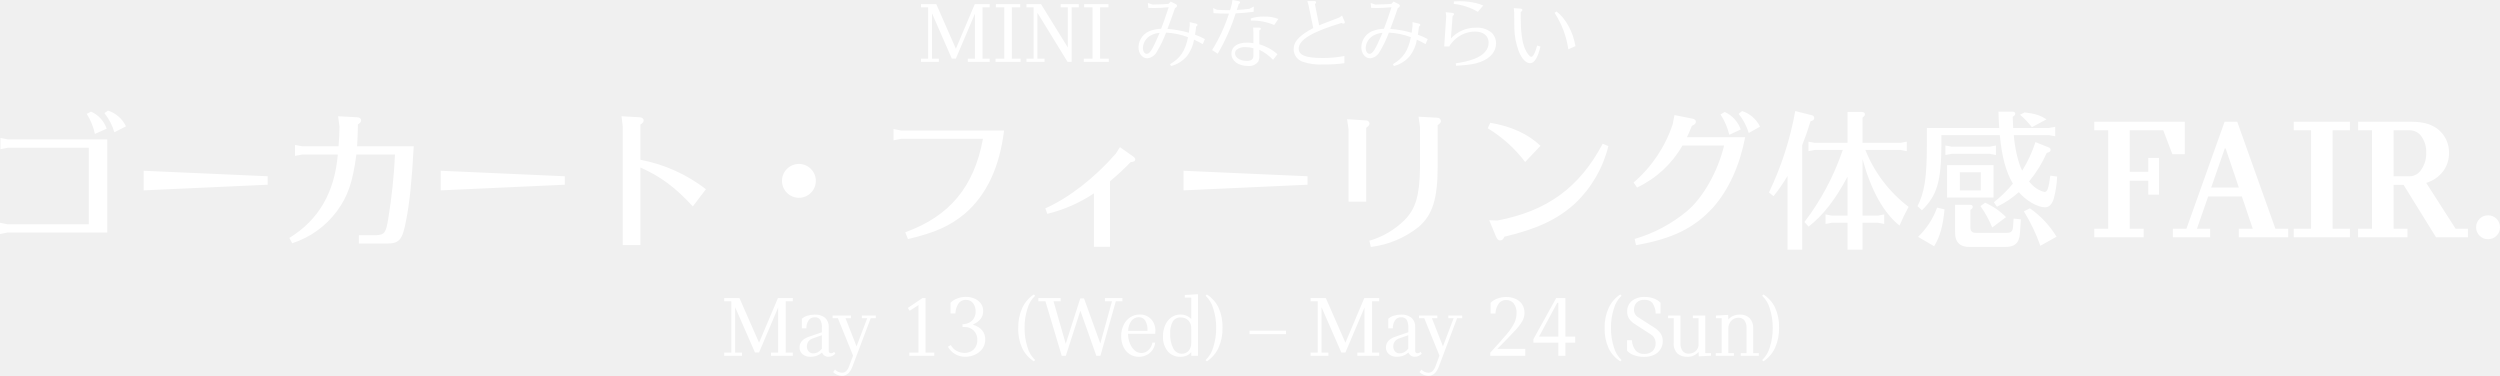
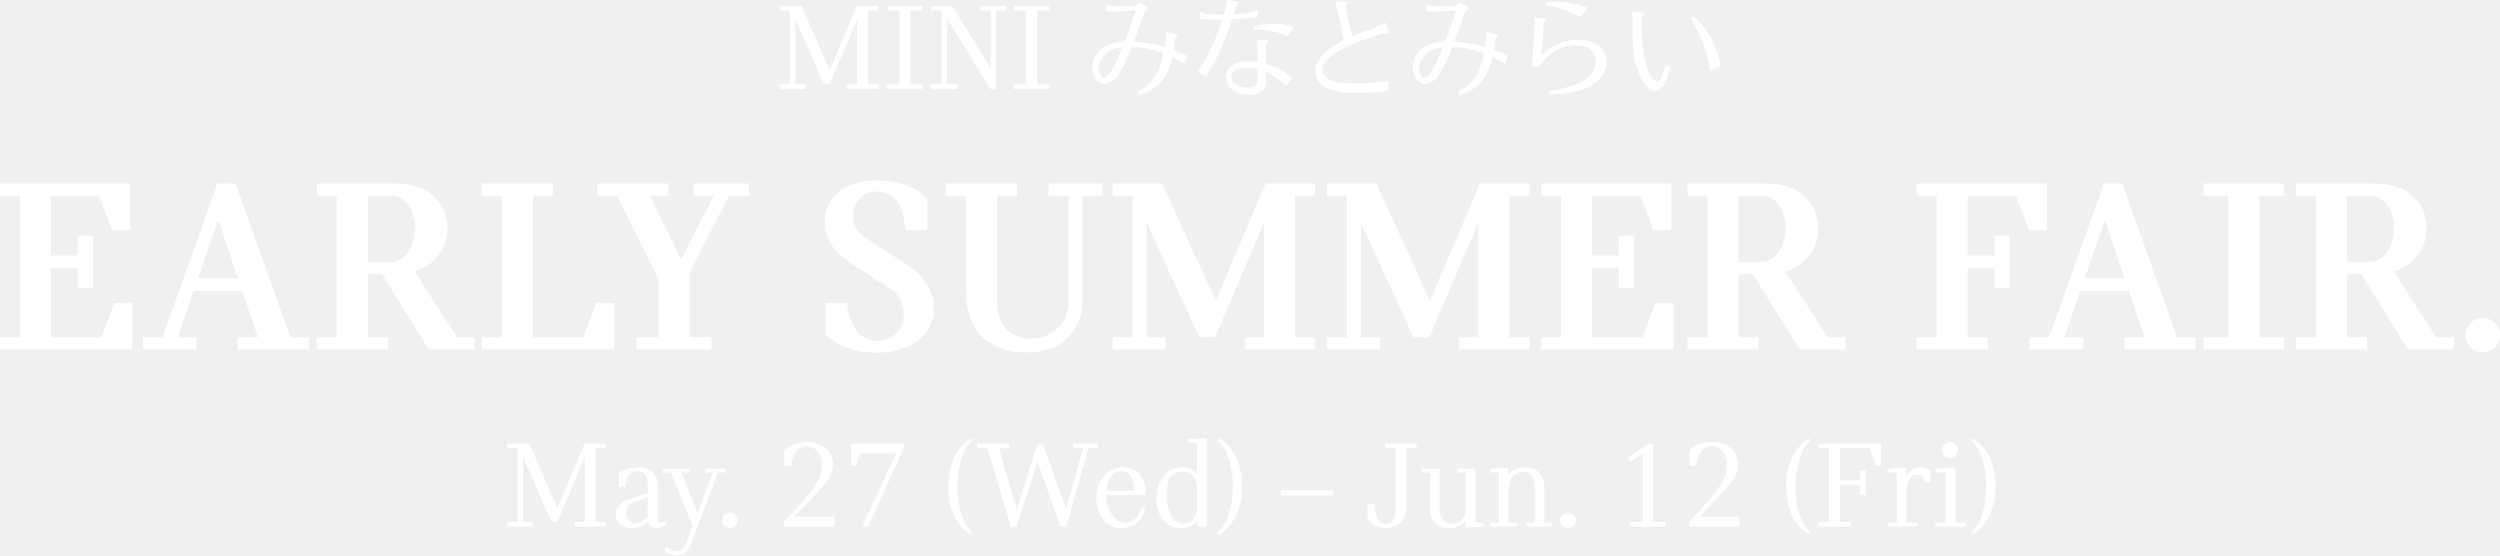
- <svg xmlns="http://www.w3.org/2000/svg" width="673.168" height="101.204" viewBox="0 0 673.168 101.204">
-   <g id="fair-tit" transform="translate(-140.5 -1089.383)">
-     <g id="fair_name" data-name="fair name" transform="translate(0 4)">
-       <path id="パス_57289" data-name="パス 57289" d="M.792-.864h1.92V-14.688H.792v-.864H4.9l5.28,12.024,5.088-12.024h4.008v.864h-1.92V-.864h1.92V0h-5.88V-.864h1.92v-12.12L10.176-.888h-1.1L3.744-13.08V-.864H5.592V0H.792ZM30.72-.576a2.491,2.491,0,0,1-.8.6,2.4,2.4,0,0,1-1.068.24,1.825,1.825,0,0,1-1.056-.312,1.693,1.693,0,0,1-.648-.84,4.538,4.538,0,0,1-1.4.864,4.942,4.942,0,0,1-1.764.288,3.094,3.094,0,0,1-2.1-.7,2.27,2.27,0,0,1-.8-1.8q0-2.064,2.616-2.928L27.1-6.336V-7.488a4.14,4.14,0,0,0-.444-2.22,1.674,1.674,0,0,0-1.5-.66,1.9,1.9,0,0,0-1.608.768,3.853,3.853,0,0,0-.624,2.208H21.7V-9.96a3.574,3.574,0,0,1,1.464-.828,6.488,6.488,0,0,1,1.992-.3,4.116,4.116,0,0,1,2.82.864,3.226,3.226,0,0,1,.972,2.544v6.336a.573.573,0,0,0,.648.648,1.022,1.022,0,0,0,.792-.384ZM24.744-.648a2.606,2.606,0,0,0,1.224-.288A3.843,3.843,0,0,0,27.1-1.92V-5.544l-2.5.888a2.3,2.3,0,0,0-1.14.816,2.286,2.286,0,0,0-.4,1.368,1.83,1.83,0,0,0,.492,1.3A1.565,1.565,0,0,0,24.744-.648Zm16.872-9.48H40.248L35.328,2.9Q34.392,5.4,32.5,5.4A3.59,3.59,0,0,1,30.12,4.392l.528-.672a2.7,2.7,0,0,0,1.8.84,1.708,1.708,0,0,0,1.164-.408,3.372,3.372,0,0,0,.828-1.368L35.5-.048l-4.1-10.08H29.976v-.72H34.92v.72H33.456l2.976,7.584,2.88-7.584h-1.44v-.72h3.744ZM57.36-.864V0H50.64V-.864h2.472V-13.656L50.736-12.12l-.5-.768,3.96-2.664h.816V-.864ZM67.728-8.4q3.36,1.08,3.36,3.984a4.124,4.124,0,0,1-.78,2.52A4.986,4.986,0,0,1,68.292-.288a6.259,6.259,0,0,1-2.58.552A5.191,5.191,0,0,1,62.94-.48a5.48,5.48,0,0,1-1.908-1.944L61.8-2.9A3.855,3.855,0,0,0,63.432-1.3a4.541,4.541,0,0,0,2.088.528,3.726,3.726,0,0,0,1.668-.384A3.092,3.092,0,0,0,68.46-2.328a3.569,3.569,0,0,0,.492-1.92A3.406,3.406,0,0,0,67.98-6.8a3.319,3.319,0,0,0-2.412-.948h-.6V-8.5a4.067,4.067,0,0,0,1.656-.36A3.128,3.128,0,0,0,67.968-10a3.413,3.413,0,0,0,.528-1.956,3.566,3.566,0,0,0-.672-2.2,2.278,2.278,0,0,0-1.944-.9A2.29,2.29,0,0,0,63.828-14a5.265,5.265,0,0,0-.78,2.6h-1.3v-2.88a4.749,4.749,0,0,1,1.776-1.152,6.4,6.4,0,0,1,2.352-.432,5.811,5.811,0,0,1,2.328.456,4.041,4.041,0,0,1,1.692,1.32,3.347,3.347,0,0,1,.636,2.04Q70.536-9.624,67.728-8.4Zm16.44,9.888a8.688,8.688,0,0,1-3.132-3.54,12.375,12.375,0,0,1-1.068-5.436A12.468,12.468,0,0,1,81.06-12.9a8.673,8.673,0,0,1,3.108-3.612l.36.336a7.409,7.409,0,0,0-2.052,3.408,16.319,16.319,0,0,0-.8,5.256,16.319,16.319,0,0,0,.8,5.256,7.409,7.409,0,0,0,2.052,3.408Zm23.856-16.176h-1.776L102.1,0h-1.1L96.7-12.144,92.784,0h-1.1L87.288-14.688h-1.9v-.864h6v.864h-1.92L92.76-3.24l3.912-12.216H97.68l4.392,12.144,3.144-11.376h-1.9v-.864h4.7Zm4.656,3.576a4.038,4.038,0,0,1,3.048,1.224A4.447,4.447,0,0,1,116.9-6.672q0,.216-.048.744h-7.32a7.12,7.12,0,0,0,.516,2.628,4.825,4.825,0,0,0,1.3,1.872,2.663,2.663,0,0,0,1.764.684,2.741,2.741,0,0,0,1.932-.8,3.419,3.419,0,0,0,1.044-2h.744a4.035,4.035,0,0,1-.7,1.956,4.134,4.134,0,0,1-1.572,1.368,4.635,4.635,0,0,1-2.124.492,4.421,4.421,0,0,1-2.448-.7A4.714,4.714,0,0,1,108.3-2.388a6.54,6.54,0,0,1-.612-2.892,6.848,6.848,0,0,1,.636-2.988,5.055,5.055,0,0,1,1.776-2.088A4.563,4.563,0,0,1,112.68-11.112Zm-.264.72a2.412,2.412,0,0,0-1.98,1,4.676,4.676,0,0,0-.876,2.676h5.208a4.792,4.792,0,0,0-.564-2.712A1.99,1.99,0,0,0,112.416-10.392Zm15.96-6.192V0h-1.824V-1.008a2.863,2.863,0,0,1-1.212.948,4.318,4.318,0,0,1-1.716.324,4.256,4.256,0,0,1-3.408-1.488,5.962,5.962,0,0,1-1.272-4.008,7.319,7.319,0,0,1,.6-3.036,5.011,5.011,0,0,1,1.668-2.088,4.112,4.112,0,0,1,2.436-.756,4.116,4.116,0,0,1,1.608.312,3.672,3.672,0,0,1,1.3.912v-5.784h-1.728v-.7ZM124.032-.552a2.321,2.321,0,0,0,1.812-.792,3.015,3.015,0,0,0,.708-2.088V-7.416a2.879,2.879,0,0,0-.78-2.112,2.751,2.751,0,0,0-2.052-.792,2.357,2.357,0,0,0-2.136,1.092,6.236,6.236,0,0,0-.7,3.3,7.912,7.912,0,0,0,.828,3.936A2.56,2.56,0,0,0,124.032-.552Zm6.744-15.96a8.687,8.687,0,0,1,3.132,3.54,12.375,12.375,0,0,1,1.068,5.436,12.468,12.468,0,0,1-1.092,5.412,8.673,8.673,0,0,1-3.108,3.612l-.36-.336a7.409,7.409,0,0,0,2.052-3.408,16.319,16.319,0,0,0,.8-5.256,16.319,16.319,0,0,0-.8-5.256,7.409,7.409,0,0,0-2.052-3.408Zm11.472,9.744h9.816v.936h-9.816Zm16.44,5.9h1.92V-14.688h-1.92v-.864h4.1l5.28,12.024,5.088-12.024h4.008v.864h-1.92V-.864h1.92V0h-5.88V-.864h1.92v-12.12l-5.136,12.1h-1.1L161.64-13.08V-.864h1.848V0h-4.8Zm29.928.288a2.491,2.491,0,0,1-.8.6,2.4,2.4,0,0,1-1.068.24,1.825,1.825,0,0,1-1.056-.312,1.693,1.693,0,0,1-.648-.84,4.537,4.537,0,0,1-1.4.864,4.942,4.942,0,0,1-1.764.288,3.094,3.094,0,0,1-2.1-.7,2.27,2.27,0,0,1-.8-1.8q0-2.064,2.616-2.928l3.408-1.176V-7.488a4.14,4.14,0,0,0-.444-2.22,1.674,1.674,0,0,0-1.5-.66,1.9,1.9,0,0,0-1.608.768,3.853,3.853,0,0,0-.624,2.208h-1.224V-9.96a3.574,3.574,0,0,1,1.464-.828,6.488,6.488,0,0,1,1.992-.3,4.116,4.116,0,0,1,2.82.864,3.226,3.226,0,0,1,.972,2.544v6.336a.573.573,0,0,0,.648.648,1.022,1.022,0,0,0,.792-.384ZM182.64-.648a2.606,2.606,0,0,0,1.224-.288,3.843,3.843,0,0,0,1.128-.984V-5.544l-2.5.888a2.3,2.3,0,0,0-1.14.816,2.286,2.286,0,0,0-.4,1.368,1.83,1.83,0,0,0,.492,1.3A1.565,1.565,0,0,0,182.64-.648Zm16.872-9.48h-1.368L193.224,2.9q-.936,2.5-2.832,2.5a3.59,3.59,0,0,1-2.376-1.008l.528-.672a2.7,2.7,0,0,0,1.8.84,1.708,1.708,0,0,0,1.164-.408,3.372,3.372,0,0,0,.828-1.368l1.056-2.832-4.1-10.08h-1.416v-.72h4.944v.72h-1.464l2.976,7.584,2.88-7.584h-1.44v-.72h3.744ZM216.5-1.872V0h-9.432V-.84q3.048-3.312,4.452-5a15.212,15.212,0,0,0,2.016-2.964,6.071,6.071,0,0,0,.612-2.664,3.946,3.946,0,0,0-.78-2.652,2.531,2.531,0,0,0-2-.9,2.37,2.37,0,0,0-2.088,1.056,5.074,5.074,0,0,0-.816,2.592h-1.3v-2.88a4.488,4.488,0,0,1,1.8-1.152,6.846,6.846,0,0,1,2.424-.432,6.361,6.361,0,0,1,2.316.432,4.149,4.149,0,0,1,1.848,1.4,4.016,4.016,0,0,1,.732,2.484,4.437,4.437,0,0,1-.576,2.172,13.816,13.816,0,0,1-1.908,2.5q-1.332,1.452-4.812,4.98Zm13.44-1.656H227.3V0h-1.9V-3.528h-6.72v-.936l6.144-11.088H227.3V-5.16h2.64ZM225.408-5.16v-9.1H225.1l-4.9,9.1Zm16.656,6.648a8.688,8.688,0,0,1-3.132-3.54,12.375,12.375,0,0,1-1.068-5.436,12.468,12.468,0,0,1,1.092-5.412,8.673,8.673,0,0,1,3.108-3.612l.36.336a7.409,7.409,0,0,0-2.052,3.408,16.319,16.319,0,0,0-.8,5.256,16.319,16.319,0,0,0,.8,5.256,7.409,7.409,0,0,0,2.052,3.408Zm6.384-1.2a7.414,7.414,0,0,1-2.748-.48,4.348,4.348,0,0,1-1.788-1.176V-4.2h1.3a4.771,4.771,0,0,0,1.08,2.868A3.009,3.009,0,0,0,248.5-.5a3.158,3.158,0,0,0,2.292-.78,2.791,2.791,0,0,0,.8-2.1,2.683,2.683,0,0,0-1.32-2.4L246-8.544a5.128,5.128,0,0,1-1.524-1.416,3.414,3.414,0,0,1-.54-1.968,3.541,3.541,0,0,1,1.26-2.844,5.2,5.2,0,0,1,3.468-1.068,6.989,6.989,0,0,1,2.46.408,4.609,4.609,0,0,1,1.788,1.152v2.9h-1.3a5.126,5.126,0,0,0-.912-2.892,2.6,2.6,0,0,0-2.04-.8,2.8,2.8,0,0,0-2.2.768,2.683,2.683,0,0,0-.684,1.848,2.284,2.284,0,0,0,1.1,2.064l4.2,2.688a6.063,6.063,0,0,1,1.884,1.716,3.62,3.62,0,0,1,.564,2,4.1,4.1,0,0,1-.6,2.2A4.063,4.063,0,0,1,251.2-.264,6.258,6.258,0,0,1,248.448.288ZM266.5-.72v.7l-3.288.168-.048-1.2a3.8,3.8,0,0,1-3.048,1.32,3.8,3.8,0,0,1-2.664-.9,3.647,3.647,0,0,1-.984-2.82v-6.672h-1.512v-.72h3.336v7.392a3.238,3.238,0,0,0,.612,2.208,2,2,0,0,0,1.548.672A3.064,3.064,0,0,0,262.32-1.2a2.462,2.462,0,0,0,.84-2.112v-6.816h-1.536v-.72h3.336V-.72Zm12.888,0V0h-4.872V-.72h1.56V-7.512a3.2,3.2,0,0,0-.564-2.016,1.91,1.91,0,0,0-1.6-.72,2.575,2.575,0,0,0-1.956.828,2.909,2.909,0,0,0-.78,2.076V-.72h1.512V0h-4.9V-.72h1.584v-9.408H267.84v-.7l3.288-.192.048,1.248a3.382,3.382,0,0,1,1.3-.972,4.37,4.37,0,0,1,1.776-.348,3.567,3.567,0,0,1,2.676.972,3.772,3.772,0,0,1,.948,2.748V-.72Zm1.248-15.792a8.688,8.688,0,0,1,3.132,3.54,12.375,12.375,0,0,1,1.068,5.436,12.468,12.468,0,0,1-1.092,5.412,8.673,8.673,0,0,1-3.108,3.612l-.36-.336a7.409,7.409,0,0,0,2.052-3.408,16.32,16.32,0,0,0,.8-5.256,16.32,16.32,0,0,0-.8-5.256,7.409,7.409,0,0,0-2.052-3.408Z" transform="translate(334.708 1181.187)" fill="#fff" />
-       <g id="Title" transform="translate(140.5 1082.163)">
-         <path id="パス_57288" data-name="パス 57288" d="M25.488-31.1v8.736h-3.36L19.68-28.8H10.656v11.184h4.992V-21.36h2.88v9.888h-2.88v-3.744H10.656V-2.3H14.4V0H1.1V-2.3H4.848V-28.8H1.1v-2.3ZM53.328-2.3V0h-13.3V-2.3h3.744l-2.928-8.688H31.776L28.752-2.3H32.3V0H22.272V-2.3H25.92L36.192-31.1H39.6L49.872-2.3Zm-13.3-11.088L36.48-23.9h-.24L32.592-13.392ZM65.28-28.8V-2.3h4.656V0H54.816V-2.3h4.656V-28.8H54.816v-2.3h15.12v2.3ZM101.712-2.3V0H93.12L84.384-14.112H81.7V-2.3H85.44V0h-13.3V-2.3h3.744V-28.8H72.144v-2.3H86.592q4.944,0,7.488,2.4a7.907,7.907,0,0,1,2.544,6,8.055,8.055,0,0,1-1.632,4.992A8.8,8.8,0,0,1,90.48-14.64L98.4-2.3ZM81.7-16.416h4.368a3.755,3.755,0,0,0,3.12-1.848,7.535,7.535,0,0,0,1.3-4.44A7.248,7.248,0,0,0,89.232-27.1a3.781,3.781,0,0,0-3.168-1.7H81.7ZM103.92-2.688a3.1,3.1,0,0,1,.936-2.28,3.1,3.1,0,0,1,2.28-.936,3.1,3.1,0,0,1,2.28.936,3.1,3.1,0,0,1,.936,2.28,3.1,3.1,0,0,1-.936,2.28,3.1,3.1,0,0,1-2.28.936,3.1,3.1,0,0,1-2.28-.936A3.1,3.1,0,0,1,103.92-2.688Z" transform="translate(562.816 67.104)" fill="#fff" />
-         <path id="パス_57287" data-name="パス 57287" d="M38.8-29.88a8.072,8.072,0,0,0-4.84-4.24l-.96.68a15.344,15.344,0,0,1,2.68,5.16ZM7-24.12H28.8v20.6H6.88l-2-.4V-.88l2-.4H33.76V-26.36H7l-2-.4v3.04Zm21.24-9.12a16.672,16.672,0,0,1,2.2,5.4l3.16-1.4a7.711,7.711,0,0,0-4.2-4.6Zm48.72,16.8-33.4-1.48v5.28l33.4-1.52Zm34.28-5.84a149.62,149.62,0,0,1-1.8,17.16c-.64,3.96-1,4.44-3.36,4.56h-4.56V1.68h7.44c3.44,0,4.28-.96,5.24-6.08.96-4.72,1.6-10.92,2.08-20.12H101.04c.12-2.2.2-4.16.2-5.08v-.8c.6-.36.88-.68.88-1.08,0-.48-.4-.8-1-.84l-5.2-.28.36,2.72v.4c0,1.52-.08,3.16-.24,4.96H86.2l-1.88-.36v2.96l1.88-.36h9.64C94.96-12.04,90.68-4.68,82.8.16l.76,1.44A24.273,24.273,0,0,0,95.6-7.04c2.96-4,4.28-7.92,5.24-15.24Zm45.72,5.84-33.4-1.48v5.28l33.4-1.52Zm20.36-13.92c.64-.4.88-.72.88-1.12,0-.44-.4-.8-1-.84l-4.96-.28.32,2.72V2.08h4.76V-18.8c5.48,2.44,9.36,5.32,14.12,10.48l3.52-4.64a41.459,41.459,0,0,0-17.64-7.92Zm42.76,10.6a4.568,4.568,0,0,0-4.64,4.52,4.567,4.567,0,0,0,4.56,4.6,4.558,4.558,0,0,0,4.56-4.56A4.568,4.568,0,0,0,220.08-19.76ZM249.36.48c7.36-1.76,11.16-3.44,15.32-6.84q8.76-7.56,10.56-22.4H247.48l-2-.4v3.04l2-.4h22.08c-2.4,12.92-8.96,20.84-20.92,25.16Zm50.08,2.08h4.32V-15.08a71.954,71.954,0,0,0,5.56-5.16c.88-.08,1.24-.28,1.24-.76,0-.28-.16-.48-.6-.8l-3.52-2.48-1.12,1.76C299.64-16,292.72-10.64,286.36-7.8l.52,1.48a39.156,39.156,0,0,0,12.56-5.52Zm57.52-19-33.4-1.48v5.28l33.4-1.52ZM374,2.6a25.657,25.657,0,0,0,12.88-5.4c3.76-3.24,5.12-7.6,5.12-16.36V-30.2c.64-.44.88-.76.88-1.16a.972.972,0,0,0-1-.84l-5.04-.28.4,2.72v11.08c-.12,7.48-1.16,11-4.2,14.08A22.23,22.23,0,0,1,373.6.92Zm-6-31.68V-9.6h4.76V-29.48c.64-.48.88-.76.88-1.16a.915.915,0,0,0-1-.84l-5.04-.32Zm68.44,3.88c-6.28,11.8-14.92,18.12-28.36,20.68l-2.2-.08,1.84,4.44c.28.64.64,1,1.08,1,.52,0,.84-.28,1.16-1,8.92-2.12,14.32-4.68,19.04-8.96a31.72,31.72,0,0,0,8.96-15.44Zm-30.96-4.16a36.012,36.012,0,0,1,10.08,9.08l4.12-4.36c-3.24-3.12-7.8-5.24-13.52-6.2Zm53.64,2.4c.44-.92.76-1.64,1.32-3.04.8-.36,1.08-.64,1.08-1.12q0-.66-.96-.84l-4.8-.96-.48,2.48a35.31,35.31,0,0,1-10.52,15.68l.92,1.36a27.773,27.773,0,0,0,12.24-11.32h11.2c-1.64,6.92-5.68,14.08-10,17.68A39.267,39.267,0,0,1,445.04.44l.36,1.68c9.8-1.72,15.68-4.6,20.76-10.16,4.2-4.76,7.16-11.24,8.64-18.92ZM478.8-29.8a8.136,8.136,0,0,0-4.84-4.2l-.92.76a15.071,15.071,0,0,1,2.72,5.16Zm-10.64-3.28a17.359,17.359,0,0,1,2.36,5.48l3.08-1.44a8.108,8.108,0,0,0-4.32-4.72Zm34.2,27.24h-4.24l-1.68-.32V-3.6l1.68-.32h4.24V3.32h4.04V-3.92h4.16l1.68.32V-6.16l-1.68.32H506.4v-15.2l.04.12c2.24,8.24,5.64,14.36,9.92,17.76A53.577,53.577,0,0,1,518.8-8.2a36.05,36.05,0,0,1-11.64-15.32h9.48l1.68.32v-2.56l-1.68.32H506.4v-6.8c.52-.4.64-.6.64-.88,0-.44-.32-.64-1-.64h-3.68v8.32h-8.84l-1.68-.32v2.56l1.68-.32h7.56l-.12.32a67.81,67.81,0,0,1-10.2,19.08l1.12,1.24C495.84-6,498.96-10,502.36-16.32ZM486.2,3.32h3.96V-24.84a1.648,1.648,0,0,1,.12-.32c.68-1.68,1.24-3.28,2.12-6.08.68-.16,1-.44,1-.88a.8.8,0,0,0-.68-.76L488.28-34a85.358,85.358,0,0,1-7.08,21.92l1.24,1a46.619,46.619,0,0,0,3.76-5.44Zm70.4-30.84,1.68.32v-2.56l-1.68.32h-9.64c-.04-.92-.08-1.52-.12-3,.56-.4.68-.56.68-.84,0-.4-.28-.56-.88-.56H543c.08,2.24.08,2.76.2,4.4H523.72v4.6c0,8.76-.64,12.8-2.52,16.44l1.2,1.12c4.08-4,5.16-7.72,5.24-17.56v-2.68h15.72c.56,5.88,1.64,9.84,3.52,13.08a33.751,33.751,0,0,1-5.12,5l.84,1.2a24.274,24.274,0,0,0,5.88-3.92c1.88,2.24,5.04,4.08,7.04,4.08,1.04,0,1.8-.68,2.32-2.16a26.312,26.312,0,0,0,.96-6.12l-1.84-.24c-.44,3.4-.8,4.4-1.56,4.4a7.046,7.046,0,0,1-2.92-1.52,10.476,10.476,0,0,1-1.24-1.32A32.734,32.734,0,0,0,556-22.72c.76-.2,1.04-.4,1.04-.84a.708.708,0,0,0-.48-.64l-3.6-1.44a35.264,35.264,0,0,1-3.56,7.68c-1.04-1.88-1.96-5.8-2.28-9.56Zm-27.44,16.8h12.52v-8.72H529.16Zm3.44-1.92v-4.88h5.64v4.88Zm8.04-11.76H530.4l-1.68-.32v2.56l1.68-.32h10.24l1.68.32v-2.56ZM549.84-7a48.236,48.236,0,0,1,4.44,9.28l4.36-2.44a25.538,25.538,0,0,0-7.16-7.64ZM526.48-8a20.848,20.848,0,0,1-5.12,7.88l4.32,2.52c1.56-2.56,2.36-5.32,2.8-9.92ZM548.8-33a19.948,19.948,0,0,1,3.2,3.36l3.92-2.12c-1.64-1.08-2.96-1.52-5.88-1.88ZM531.32-8.76v7.24c-.08,2.84,1.28,4.2,4.16,4.12h9.2c2.76.04,3.96-1.08,4.12-3.88l.24-3.56-1.96-.2-.16,2.28c-.12,1.16-.52,1.56-1.72,1.56h-8.16c-1.12.04-1.64-.48-1.6-1.6V-7.36c.52-.4.64-.56.64-.84,0-.4-.28-.56-.84-.56Zm6.84.36a28.409,28.409,0,0,1,3.16,5.76l3.72-2.8a18.305,18.305,0,0,0-5.64-3.88Z" transform="translate(-4.88 67.12)" fill="#fff" />
+ <svg xmlns="http://www.w3.org/2000/svg" width="468.192" height="104.02" viewBox="0 0 468.192 104.02">
+   <g id="fair-tit" transform="translate(-253.5 -1051.703)">
+     <g id="fair_name" data-name="fair name" transform="translate(7 -2.22)">
+       <path id="パス_57283" data-name="パス 57283" d="M.792-.864h1.92V-14.688H.792v-.864H4.9l5.28,12.024,5.088-12.024h4.008v.864h-1.92V-.864h1.92V0h-5.88V-.864h1.92v-12.12L10.176-.888h-1.1L3.744-13.08V-.864H5.592V0H.792ZM30.72-.576a2.491,2.491,0,0,1-.8.6,2.4,2.4,0,0,1-1.068.24,1.825,1.825,0,0,1-1.056-.312,1.693,1.693,0,0,1-.648-.84,4.538,4.538,0,0,1-1.4.864,4.942,4.942,0,0,1-1.764.288,3.094,3.094,0,0,1-2.1-.7,2.27,2.27,0,0,1-.8-1.8q0-2.064,2.616-2.928L27.1-6.336V-7.488a4.14,4.14,0,0,0-.444-2.22,1.674,1.674,0,0,0-1.5-.66,1.9,1.9,0,0,0-1.608.768,3.853,3.853,0,0,0-.624,2.208H21.7V-9.96a3.574,3.574,0,0,1,1.464-.828,6.488,6.488,0,0,1,1.992-.3,4.116,4.116,0,0,1,2.82.864,3.226,3.226,0,0,1,.972,2.544v6.336a.573.573,0,0,0,.648.648,1.022,1.022,0,0,0,.792-.384ZM24.744-.648a2.606,2.606,0,0,0,1.224-.288A3.843,3.843,0,0,0,27.1-1.92V-5.544l-2.5.888a2.3,2.3,0,0,0-1.14.816,2.286,2.286,0,0,0-.4,1.368,1.83,1.83,0,0,0,.492,1.3A1.565,1.565,0,0,0,24.744-.648Zm16.872-9.48H40.248L35.328,2.9Q34.392,5.4,32.5,5.4A3.59,3.59,0,0,1,30.12,4.392l.528-.672a2.7,2.7,0,0,0,1.8.84,1.708,1.708,0,0,0,1.164-.408,3.372,3.372,0,0,0,.828-1.368L35.5-.048l-4.1-10.08H29.976v-.72H34.92v.72H33.456l2.976,7.584,2.88-7.584h-1.44v-.72h3.744ZM42.5.264a1.389,1.389,0,0,1-1.02-.42,1.389,1.389,0,0,1-.42-1.02,1.389,1.389,0,0,1,.42-1.02,1.389,1.389,0,0,1,1.02-.42,1.389,1.389,0,0,1,1.02.42,1.389,1.389,0,0,1,.42,1.02,1.389,1.389,0,0,1-.42,1.02A1.389,1.389,0,0,1,42.5.264ZM62.016-1.872V0H52.584V-.84q3.048-3.312,4.452-5a15.212,15.212,0,0,0,2.016-2.964,6.071,6.071,0,0,0,.612-2.664,3.946,3.946,0,0,0-.78-2.652,2.531,2.531,0,0,0-2-.9,2.37,2.37,0,0,0-2.088,1.056,5.074,5.074,0,0,0-.816,2.592h-1.3v-2.88a4.488,4.488,0,0,1,1.8-1.152A6.846,6.846,0,0,1,56.9-15.84a6.361,6.361,0,0,1,2.316.432A4.149,4.149,0,0,1,61.068-14,4.016,4.016,0,0,1,61.8-11.52a4.437,4.437,0,0,1-.576,2.172,13.815,13.815,0,0,1-1.908,2.5Q57.984-5.4,54.5-1.872Zm13.056-13.68v.84L68.376,0H67.248l6.336-13.7h-6.72l-.84,2.328h-.84v-4.176Zm12.5,17.04a8.688,8.688,0,0,1-3.132-3.54,12.375,12.375,0,0,1-1.068-5.436A12.468,12.468,0,0,1,84.468-12.9a8.673,8.673,0,0,1,3.108-3.612l.36.336a7.409,7.409,0,0,0-2.052,3.408,16.319,16.319,0,0,0-.8,5.256,16.319,16.319,0,0,0,.8,5.256,7.409,7.409,0,0,0,2.052,3.408Zm23.856-16.176h-1.776L105.5,0h-1.1l-4.3-12.144L96.192,0h-1.1L90.7-14.688H88.8v-.864h6v.864H92.88L96.168-3.24l3.912-12.216h1.008L105.48-3.312l3.144-11.376h-1.9v-.864h4.7Zm4.656,3.576a4.038,4.038,0,0,1,3.048,1.224,4.447,4.447,0,0,1,1.176,3.216q0,.216-.048.744h-7.32A7.12,7.12,0,0,0,113.46-3.3a4.825,4.825,0,0,0,1.3,1.872,2.663,2.663,0,0,0,1.764.684,2.741,2.741,0,0,0,1.932-.8,3.419,3.419,0,0,0,1.044-2h.744a4.035,4.035,0,0,1-.7,1.956,4.134,4.134,0,0,1-1.572,1.368,4.635,4.635,0,0,1-2.124.492,4.421,4.421,0,0,1-2.448-.7,4.714,4.714,0,0,1-1.692-1.956A6.54,6.54,0,0,1,111.1-5.28a6.848,6.848,0,0,1,.636-2.988,5.055,5.055,0,0,1,1.776-2.088A4.563,4.563,0,0,1,116.088-11.112Zm-.264.72a2.412,2.412,0,0,0-1.98,1,4.676,4.676,0,0,0-.876,2.676h5.208a4.792,4.792,0,0,0-.564-2.712A1.99,1.99,0,0,0,115.824-10.392Zm15.96-6.192V0H129.96V-1.008a2.863,2.863,0,0,1-1.212.948,4.318,4.318,0,0,1-1.716.324,4.256,4.256,0,0,1-3.408-1.488,5.962,5.962,0,0,1-1.272-4.008,7.319,7.319,0,0,1,.6-3.036,5.011,5.011,0,0,1,1.668-2.088,4.112,4.112,0,0,1,2.436-.756,4.116,4.116,0,0,1,1.608.312,3.672,3.672,0,0,1,1.3.912v-5.784h-1.728v-.7ZM127.44-.552a2.321,2.321,0,0,0,1.812-.792,3.015,3.015,0,0,0,.708-2.088V-7.416a2.879,2.879,0,0,0-.78-2.112,2.751,2.751,0,0,0-2.052-.792,2.357,2.357,0,0,0-2.136,1.092,6.236,6.236,0,0,0-.7,3.3,7.912,7.912,0,0,0,.828,3.936A2.56,2.56,0,0,0,127.44-.552Zm6.744-15.96a8.687,8.687,0,0,1,3.132,3.54,12.375,12.375,0,0,1,1.068,5.436,12.468,12.468,0,0,1-1.092,5.412,8.673,8.673,0,0,1-3.108,3.612l-.36-.336a7.409,7.409,0,0,0,2.052-3.408,16.319,16.319,0,0,0,.8-5.256,16.319,16.319,0,0,0-.8-5.256,7.409,7.409,0,0,0-2.052-3.408Zm11.472,9.744h9.816v.936h-9.816ZM165.36.288a4.1,4.1,0,0,1-2.076-.444,4.978,4.978,0,0,1-1.38-1.236V-4.224h1.3a7.576,7.576,0,0,0,.648,2.856,1.589,1.589,0,0,0,1.488.864q1.8,0,1.8-2.592V-14.688h-1.992v-.864h5.976v.864h-1.944V-3.744a3.9,3.9,0,0,1-1.1,3.012A3.848,3.848,0,0,1,165.36.288ZM183.624-.72v.7l-3.288.168-.048-1.2A3.8,3.8,0,0,1,177.24.264a3.8,3.8,0,0,1-2.664-.9,3.647,3.647,0,0,1-.984-2.82v-6.672H172.08v-.72h3.336v7.392a3.238,3.238,0,0,0,.612,2.208,2,2,0,0,0,1.548.672,3.064,3.064,0,0,0,1.872-.624,2.462,2.462,0,0,0,.84-2.112v-6.816h-1.536v-.72h3.336V-.72Zm12.888,0V0H191.64V-.72h1.56V-7.512a3.2,3.2,0,0,0-.564-2.016,1.91,1.91,0,0,0-1.6-.72,2.575,2.575,0,0,0-1.956.828,2.909,2.909,0,0,0-.78,2.076V-.72h1.512V0h-4.9V-.72H186.5v-9.408h-1.536v-.7l3.288-.192.048,1.248a3.382,3.382,0,0,1,1.3-.972,4.37,4.37,0,0,1,1.776-.348,3.567,3.567,0,0,1,2.676.972A3.772,3.772,0,0,1,195-7.368V-.72Zm2.928.984a1.389,1.389,0,0,1-1.02-.42,1.389,1.389,0,0,1-.42-1.02,1.389,1.389,0,0,1,.42-1.02,1.389,1.389,0,0,1,1.02-.42,1.389,1.389,0,0,1,1.02.42,1.389,1.389,0,0,1,.42,1.02,1.389,1.389,0,0,1-.42,1.02A1.389,1.389,0,0,1,199.44.264ZM217.7-.864V0h-6.72V-.864h2.472V-13.656L211.08-12.12l-.5-.768,3.96-2.664h.816V-.864Zm13.824-1.008V0H222.1V-.84q3.048-3.312,4.452-5a15.212,15.212,0,0,0,2.016-2.964,6.071,6.071,0,0,0,.612-2.664,3.946,3.946,0,0,0-.78-2.652,2.531,2.531,0,0,0-2-.9,2.37,2.37,0,0,0-2.088,1.056,5.074,5.074,0,0,0-.816,2.592h-1.3v-2.88a4.488,4.488,0,0,1,1.8-1.152,6.846,6.846,0,0,1,2.424-.432,6.361,6.361,0,0,1,2.316.432A4.149,4.149,0,0,1,230.58-14a4.016,4.016,0,0,1,.732,2.484,4.437,4.437,0,0,1-.576,2.172,13.815,13.815,0,0,1-1.908,2.5Q227.5-5.4,224.016-1.872Zm12.984,3.36a8.688,8.688,0,0,1-3.132-3.54,12.375,12.375,0,0,1-1.068-5.436A12.468,12.468,0,0,1,241.4-12.9a8.673,8.673,0,0,1,3.108-3.612l.36.336a7.409,7.409,0,0,0-2.052,3.408,16.319,16.319,0,0,0-.8,5.256,16.319,16.319,0,0,0,.8,5.256,7.409,7.409,0,0,0,2.052,3.408Zm13.56-17.04v4.176h-.912l-1.272-3.312h-5.544v6.024h3.768v-1.848h1.1V-5.9h-1.1V-7.752h-3.768V-.864h2.064V0h-6.024V-.864h1.92V-14.688h-1.92v-.864Zm7.512,4.44a2.689,2.689,0,0,1,1.008.192,1.772,1.772,0,0,1,.72.48V-8.3h-1.056a1.462,1.462,0,0,0-1.608-1.464,1.5,1.5,0,0,0-1.32.888,4.21,4.21,0,0,0-.5,2.112V-.72h2.064V0H259.44V-.72h1.584v-9.408h-1.56v-.7l3.288-.192.024,1.728A3.038,3.038,0,0,1,263.94-10.6,3.01,3.01,0,0,1,265.584-11.112ZM268.224-.72h1.944v-9.408h-1.752v-.7l3.552-.24V-.72h1.944V0h-5.688Zm1.224-13.608a1.456,1.456,0,0,1,.444-1.068,1.456,1.456,0,0,1,1.068-.444,1.456,1.456,0,0,1,1.068.444,1.456,1.456,0,0,1,.444,1.068,1.456,1.456,0,0,1-.444,1.068,1.456,1.456,0,0,1-1.068.444,1.456,1.456,0,0,1-1.068-.444A1.456,1.456,0,0,1,269.448-14.328Zm5.832-2.184a8.688,8.688,0,0,1,3.132,3.54,12.375,12.375,0,0,1,1.068,5.436,12.468,12.468,0,0,1-1.092,5.412,8.673,8.673,0,0,1-3.108,3.612l-.36-.336a7.409,7.409,0,0,0,2.052-3.408,16.32,16.32,0,0,0,.8-5.256,16.32,16.32,0,0,0-.8-5.256,7.409,7.409,0,0,0-2.052-3.408Z" transform="translate(340.708 1152.543)" fill="#fff" />
+       <g id="Title" transform="translate(246.5 1052.383)">
+         <path id="パス_57282" data-name="パス 57282" d="M25.872-8.736V0H1.1V-2.3H4.848V-28.8H1.1v-2.3H25.488v8.736h-3.36L19.68-28.8H10.656v11.184h4.992V-21.36h2.88v9.888h-2.88v-3.744H10.656V-2.3h9.456l2.4-6.432ZM58.944-2.3V0h-13.3V-2.3h3.744l-2.928-8.688H37.392L34.368-2.3H37.92V0H27.888V-2.3h3.648L41.808-31.1h3.408L55.488-2.3Zm-13.3-11.088L42.1-23.9h-.24L38.208-13.392ZM90-2.3V0H81.408L72.672-14.112H69.984V-2.3h3.744V0h-13.3V-2.3h3.744V-28.8H60.432v-2.3H74.88q4.944,0,7.488,2.4a7.906,7.906,0,0,1,2.544,6,8.055,8.055,0,0,1-1.632,4.992,8.8,8.8,0,0,1-4.512,3.072L86.688-2.3ZM69.984-16.416h4.368a3.755,3.755,0,0,0,3.12-1.848,7.535,7.535,0,0,0,1.3-4.44A7.248,7.248,0,0,0,77.52-27.1a3.781,3.781,0,0,0-3.168-1.7H69.984ZM91.344-2.3h3.744V-28.8H91.344v-2.3h13.3v2.3H100.9V-2.3h9.456l2.4-6.432h3.36V0H91.344Zm38.88-12.048V-2.3h4.128V0H120.288V-2.3h4.128V-13.2l-7.728-15.6h-3.744v-2.3h13.344v2.3h-3.456l5.808,11.9,6.192-11.9h-3.84v-2.3H141.36v2.3h-3.744ZM165.264.576a15.009,15.009,0,0,1-5.9-1.08,9.428,9.428,0,0,1-3.648-2.424V-8.736h4.032a10.316,10.316,0,0,0,1.92,5.448,4.676,4.676,0,0,0,3.7,1.656,4.808,4.808,0,0,0,3.624-1.416,5.064,5.064,0,0,0,1.368-3.672,5.272,5.272,0,0,0-2.5-4.608L159.744-16.7a10.094,10.094,0,0,1-3-3.048,7.655,7.655,0,0,1-1.176-4.2,6.872,6.872,0,0,1,2.616-5.592,11.027,11.027,0,0,1,7.176-2.136,15.4,15.4,0,0,1,5.568.96,9.82,9.82,0,0,1,3.84,2.448v5.9h-4.08q-.384-3.984-1.728-5.592a4.4,4.4,0,0,0-3.552-1.608,4.317,4.317,0,0,0-3.336,1.272,4.652,4.652,0,0,0-1.176,3.288,4.537,4.537,0,0,0,2.16,3.984l8.5,5.568a9.958,9.958,0,0,1,3.264,3.432,8.7,8.7,0,0,1,1.152,4.344,7.23,7.23,0,0,1-1.32,4.272A8.691,8.691,0,0,1,170.9-.48,14.02,14.02,0,0,1,165.264.576ZM193.44.528a11.8,11.8,0,0,1-8.328-2.856q-3.1-2.856-3.1-8.616V-28.8h-3.744v-2.3h13.3v2.3h-3.744V-9.312a7.7,7.7,0,0,0,1.7,5.4A6.172,6.172,0,0,0,194.3-2.064a7.1,7.1,0,0,0,3.456-.864,6.4,6.4,0,0,0,2.52-2.5,7.586,7.586,0,0,0,.936-3.84V-28.8h-3.744v-2.3H207.6v2.3h-3.744V-9.456a9.836,9.836,0,0,1-2.736,7.2Q198.384.528,193.44.528ZM209.472-2.3h3.744V-28.8h-3.744v-2.3h9.264L228.768-9.168l9.36-21.936h9.264v2.3h-3.744V-2.3h3.744V0H234.24V-2.3h3.6V-23.76L228.672-2.3H225.7l-9.84-21.408V-2.3h3.552V0h-9.936Zm40.128,0h3.744V-28.8H249.6v-2.3h9.264L268.9-9.168l9.36-21.936h9.264v2.3h-3.744V-2.3h3.744V0H274.368V-2.3h3.6V-23.76L268.8-2.3h-2.976l-9.84-21.408V-2.3h3.552V0H249.6Zm64.9-6.432V0H289.728V-2.3h3.744V-28.8h-3.744v-2.3h24.384v8.736h-3.36L308.3-28.8H299.28v11.184h4.992V-21.36h2.88v9.888h-2.88v-3.744H299.28V-2.3h9.456l2.4-6.432ZM346.7-2.3V0h-8.592l-8.736-14.112h-2.688V-2.3h3.744V0h-13.3V-2.3h3.744V-28.8h-3.744v-2.3h14.448q4.944,0,7.488,2.4a7.906,7.906,0,0,1,2.544,6,8.055,8.055,0,0,1-1.632,4.992,8.8,8.8,0,0,1-4.512,3.072L343.392-2.3ZM326.688-16.416h4.368a3.755,3.755,0,0,0,3.12-1.848,7.536,7.536,0,0,0,1.3-4.44,7.248,7.248,0,0,0-1.248-4.392,3.781,3.781,0,0,0-3.168-1.7h-4.368ZM384.432-31.1v8.736h-3.36L378.624-28.8H369.6v11.184h4.992V-21.36h2.88v9.888h-2.88v-3.744H369.6V-2.3h3.744V0h-13.3V-2.3h3.744V-28.8h-3.744v-2.3Zm27.84,28.8V0h-13.3V-2.3h3.744l-2.928-8.688H390.72L387.7-2.3h3.552V0H381.216V-2.3h3.648l10.272-28.8h3.408L408.816-2.3Zm-13.3-11.088L395.424-23.9h-.24l-3.648,10.512ZM424.224-28.8V-2.3h4.656V0H413.76V-2.3h4.656V-28.8H413.76v-2.3h15.12v2.3ZM460.656-2.3V0h-8.592l-8.736-14.112H440.64V-2.3h3.744V0h-13.3V-2.3h3.744V-28.8h-3.744v-2.3h14.448q4.944,0,7.488,2.4a7.907,7.907,0,0,1,2.544,6,8.055,8.055,0,0,1-1.632,4.992,8.8,8.8,0,0,1-4.512,3.072L457.344-2.3ZM440.64-16.416h4.368a3.755,3.755,0,0,0,3.12-1.848,7.536,7.536,0,0,0,1.3-4.44,7.248,7.248,0,0,0-1.248-4.392,3.781,3.781,0,0,0-3.168-1.7H440.64ZM462.864-2.688a3.1,3.1,0,0,1,.936-2.28,3.1,3.1,0,0,1,2.28-.936,3.1,3.1,0,0,1,2.28.936,3.1,3.1,0,0,1,.936,2.28,3.1,3.1,0,0,1-.936,2.28,3.1,3.1,0,0,1-2.28.936,3.1,3.1,0,0,1-2.28-.936A3.1,3.1,0,0,1,462.864-2.688Z" transform="translate(-1.104 67)" fill="#fff" />
      </g>
-       <path id="パス_57286" data-name="パス 57286" d="M.792-.864h1.92V-14.688H.792v-.864H4.9l5.28,12.024,5.088-12.024h4.008v.864h-1.92V-.864h1.92V0h-5.88V-.864h1.92v-12.12L10.176-.888h-1.1L3.744-13.08V-.864H5.592V0H.792Zm26.808,0V0H20.856V-.864h2.352V-14.688H20.952v-.864H27.5v.864H25.248V-.864Zm1.584,0H31.1V-14.688h-1.92v-.864H33.1L40.32-3.888v-10.8H38.4v-.864h4.872v.864h-1.92V0h-1.1L32.136-13.224V-.864h1.92V0H29.184Zm22.176,0V0H44.616V-.864h2.352V-14.688H44.712v-.864h6.552v.864H49.008V-.864ZM68.032-16.24l-.6.62c-1.2.1-2.06.14-4.3.18l-1.26-.42.12,1.32c.7.02,1.22.04,1.56.04,1,0,2.3-.06,3.92-.2-.82,2.54-1.24,3.7-2.02,5.78a9.228,9.228,0,0,0-2.44.4,4.8,4.8,0,0,0-3.66,4.56c0,1.7,1.02,3,2.36,3a3.226,3.226,0,0,0,2.56-1.74,29.275,29.275,0,0,0,2.5-5.18,19.231,19.231,0,0,1,5.92,1.24c-.74,3.66-2.06,5.64-4.84,7.26l.26.5a8.231,8.231,0,0,0,4.34-2.74,9.871,9.871,0,0,0,1.86-4.36c.98.46,1.38.66,2.34,1.2l.58-1.36a19.828,19.828,0,0,0-2.66-1.18c.14-.84.2-1.24.3-2.18.26-.16.36-.3.36-.46s-.16-.3-.46-.36l-1.64-.38.02.86c-.1,1.02-.12,1.12-.24,2a27.881,27.881,0,0,0-5.76-1.04c.9-2.36,1.16-3.08,2.02-5.58.4-.24.56-.44.56-.66a.521.521,0,0,0-.3-.42Zm-3.22,8.96c-1.7,3.98-2.42,5.12-3.26,5.12-.56,0-1.02-.7-1.02-1.58a4.031,4.031,0,0,1,2.16-3.4,5.875,5.875,0,0,1,2.36-.68Zm19.2-6.64c-1.7,0-2.4-.04-3.48-.1l-1.08-.46.1,1.36c1.44.1,2.14.12,3.38.12h.78a44.192,44.192,0,0,1-4.54,9.82l1.52.98a53.133,53.133,0,0,0,4.82-10.86c1.52-.06,3.18-.2,4.84-.42l.06-1.42-1.24.62c-1.42.16-2.24.24-3.34.3a2.378,2.378,0,0,1,.08-.28c.06-.18.24-.72.42-1.3.3-.2.36-.3.36-.44a.323.323,0,0,0-.28-.32l-1.76-.34-.16,1.02c-.1.4-.18.7-.22.84l-.24.82ZM96.772-2.06a12.213,12.213,0,0,0-4.88-2.66V-8.46c.32-.22.4-.3.4-.44,0-.2-.18-.32-.48-.32l-1.58-.02.06,1.48v2.72a10.78,10.78,0,0,0-1.76-.14c-2.6,0-4.16,1.12-4.16,3,0,1.9,1.86,3.28,4.42,3.28a3.04,3.04,0,0,0,2.82-1.2,3.033,3.033,0,0,0,.28-1.5V-3.26a13.214,13.214,0,0,1,3.7,2.7Zm-6.48.38c0,.96-.56,1.42-1.74,1.42-1.84,0-3.2-.86-3.2-2.04a1.371,1.371,0,0,1,.36-.92,3.444,3.444,0,0,1,2.5-.74,7.347,7.347,0,0,1,2.08.28Zm6.72-9.88a9.912,9.912,0,0,0-3.92-.64,10.034,10.034,0,0,0-3.52.52l.04.56a14.914,14.914,0,0,1,6.28,1.2Zm9.84-3.98c.24-.2.32-.34.32-.5a.374.374,0,0,0-.38-.34h-1.98l.34,1.2,1.26,6.08a18.048,18.048,0,0,0-2.48,1.48c-1.96,1.4-2.8,2.66-2.8,4.18a3.571,3.571,0,0,0,2.4,3.4,14.77,14.77,0,0,0,5.58.74,38.1,38.1,0,0,0,5.68-.34V-1.58a30.144,30.144,0,0,1-5.86.54c-4.52,0-6.44-.74-6.44-2.52,0-2.38,3.62-4.54,11.54-6.92a1.108,1.108,0,0,0,.54.18.364.364,0,0,0,.34-.32.691.691,0,0,0-.06-.24l-.7-1.62-.7.52c-1.56.6-3.06,1.16-4.48,1.72-.4.16-.68.26-.98.4Zm21.18-.7-.6.62c-1.2.1-2.06.14-4.3.18l-1.26-.42.12,1.32c.7.02,1.22.04,1.56.04,1,0,2.3-.06,3.92-.2-.82,2.54-1.24,3.7-2.02,5.78a9.228,9.228,0,0,0-2.44.4,4.8,4.8,0,0,0-3.66,4.56c0,1.7,1.02,3,2.36,3a3.226,3.226,0,0,0,2.56-1.74,29.275,29.275,0,0,0,2.5-5.18,19.231,19.231,0,0,1,5.92,1.24c-.74,3.66-2.06,5.64-4.84,7.26l.26.5a8.231,8.231,0,0,0,4.34-2.74,9.871,9.871,0,0,0,1.86-4.36c.98.46,1.38.66,2.34,1.2l.58-1.36a19.827,19.827,0,0,0-2.66-1.18c.14-.84.2-1.24.3-2.18.26-.16.36-.3.36-.46s-.16-.3-.46-.36l-1.64-.38.02.86c-.1,1.02-.12,1.12-.24,2a27.882,27.882,0,0,0-5.76-1.04c.9-2.36,1.16-3.08,2.02-5.58.4-.24.56-.44.56-.66a.521.521,0,0,0-.3-.42Zm-3.22,8.96c-1.7,3.98-2.42,5.12-3.26,5.12-.56,0-1.02-.7-1.02-1.58a4.031,4.031,0,0,1,2.16-3.4,5.875,5.875,0,0,1,2.36-.68Zm18.2,3.14a8.23,8.23,0,0,1,1.88-2.18,8.045,8.045,0,0,1,5.08-1.84c2.26,0,3.66,1.16,3.66,3.02s-1.36,3.36-3.88,4.34a22.627,22.627,0,0,1-4.96,1.18l.08.68c3.54-.24,5.02-.46,6.56-1.04,2.7-1.02,4.2-2.8,4.2-5.02a3.865,3.865,0,0,0-1.18-2.84,5.931,5.931,0,0,0-4.18-1.36,8.929,8.929,0,0,0-6.8,2.9l.46-6.04c.28-.2.38-.32.38-.5s-.14-.32-.38-.34l-1.86-.2.14,1.04-.54,8.2Zm1.22-11.48a16.526,16.526,0,0,1,6.5,2.14l1.44-1.68a9.421,9.421,0,0,0-1.9-.66,19.565,19.565,0,0,0-4.28-.52c-.44,0-.84.02-1.7.06ZM166.692-4.4c-.46,1.82-1.08,3.04-1.56,3.04-.46,0-1.18-.94-1.74-2.22-.74-1.76-1.12-4.58-1.12-8.56v-1.28c.34-.24.44-.36.44-.56s-.2-.34-.5-.36l-1.8-.12.1,1.2c.02,2.58.04,3.96.04,4.14a18.829,18.829,0,0,0,1.2,6.3c.86,2.08,1.94,3.18,3.08,3.18,1.12,0,2.1-1.6,2.74-4.48Zm10.32.16c-.66-3.88-2.64-7.48-5.12-9.34l-.5.38a24.36,24.36,0,0,1,3.7,9.82Z" transform="translate(387.708 1102.043)" fill="#fff" />
    </g>
+     <path id="パス_57281" data-name="パス 57281" d="M.792-.864h1.92V-14.688H.792v-.864H4.9l5.28,12.024,5.088-12.024h4.008v.864h-1.92V-.864h1.92V0h-5.88V-.864h1.92v-12.12L10.176-.888h-1.1L3.744-13.08V-.864H5.592V0H.792Zm26.808,0V0H20.856V-.864h2.352V-14.688H20.952v-.864H27.5v.864H25.248V-.864Zm1.584,0H31.1V-14.688h-1.92v-.864H33.1L40.32-3.888v-10.8H38.4v-.864h4.872v.864h-1.92V0h-1.1L32.136-13.224V-.864h1.92V0H29.184Zm22.176,0V0H44.616V-.864h2.352V-14.688H44.712v-.864h6.552v.864H49.008V-.864ZM68.032-16.24l-.6.62c-1.2.1-2.06.14-4.3.18l-1.26-.42.12,1.32c.7.02,1.22.04,1.56.04,1,0,2.3-.06,3.92-.2-.82,2.54-1.24,3.7-2.02,5.78a9.228,9.228,0,0,0-2.44.4,4.8,4.8,0,0,0-3.66,4.56c0,1.7,1.02,3,2.36,3a3.226,3.226,0,0,0,2.56-1.74,29.275,29.275,0,0,0,2.5-5.18,19.231,19.231,0,0,1,5.92,1.24c-.74,3.66-2.06,5.64-4.84,7.26l.26.5a8.231,8.231,0,0,0,4.34-2.74,9.871,9.871,0,0,0,1.86-4.36c.98.46,1.38.66,2.34,1.2l.58-1.36a19.828,19.828,0,0,0-2.66-1.18c.14-.84.2-1.24.3-2.18.26-.16.36-.3.36-.46s-.16-.3-.46-.36l-1.64-.38.02.86c-.1,1.02-.12,1.12-.24,2a27.881,27.881,0,0,0-5.76-1.04c.9-2.36,1.16-3.08,2.02-5.58.4-.24.56-.44.56-.66a.521.521,0,0,0-.3-.42Zm-3.22,8.96c-1.7,3.98-2.42,5.12-3.26,5.12-.56,0-1.02-.7-1.02-1.58a4.031,4.031,0,0,1,2.16-3.4,5.875,5.875,0,0,1,2.36-.68Zm19.2-6.64c-1.7,0-2.4-.04-3.48-.1l-1.08-.46.1,1.36c1.44.1,2.14.12,3.38.12h.78a44.192,44.192,0,0,1-4.54,9.82l1.52.98a53.133,53.133,0,0,0,4.82-10.86c1.52-.06,3.18-.2,4.84-.42l.06-1.42-1.24.62c-1.42.16-2.24.24-3.34.3a2.378,2.378,0,0,1,.08-.28c.06-.18.24-.72.42-1.3.3-.2.36-.3.36-.44a.323.323,0,0,0-.28-.32l-1.76-.34-.16,1.02c-.1.4-.18.7-.22.84l-.24.82ZM96.772-2.06a12.213,12.213,0,0,0-4.88-2.66V-8.46c.32-.22.4-.3.4-.44,0-.2-.18-.32-.48-.32l-1.58-.02.06,1.48v2.72a10.78,10.78,0,0,0-1.76-.14c-2.6,0-4.16,1.12-4.16,3,0,1.9,1.86,3.28,4.42,3.28a3.04,3.04,0,0,0,2.82-1.2,3.033,3.033,0,0,0,.28-1.5V-3.26a13.214,13.214,0,0,1,3.7,2.7Zm-6.48.38c0,.96-.56,1.42-1.74,1.42-1.84,0-3.2-.86-3.2-2.04a1.371,1.371,0,0,1,.36-.92,3.444,3.444,0,0,1,2.5-.74,7.347,7.347,0,0,1,2.08.28Zm6.72-9.88a9.912,9.912,0,0,0-3.92-.64,10.034,10.034,0,0,0-3.52.52l.04.56a14.914,14.914,0,0,1,6.28,1.2Zm9.84-3.98c.24-.2.32-.34.32-.5a.374.374,0,0,0-.38-.34h-1.98l.34,1.2,1.26,6.08a18.048,18.048,0,0,0-2.48,1.48c-1.96,1.4-2.8,2.66-2.8,4.18a3.571,3.571,0,0,0,2.4,3.4,14.77,14.77,0,0,0,5.58.74,38.1,38.1,0,0,0,5.68-.34V-1.58a30.144,30.144,0,0,1-5.86.54c-4.52,0-6.44-.74-6.44-2.52,0-2.38,3.62-4.54,11.54-6.92a1.108,1.108,0,0,0,.54.18.364.364,0,0,0,.34-.32.691.691,0,0,0-.06-.24l-.7-1.62-.7.52c-1.56.6-3.06,1.16-4.48,1.72-.4.16-.68.26-.98.4Zm21.18-.7-.6.62c-1.2.1-2.06.14-4.3.18l-1.26-.42.12,1.32c.7.02,1.22.04,1.56.04,1,0,2.3-.06,3.92-.2-.82,2.54-1.24,3.7-2.02,5.78a9.228,9.228,0,0,0-2.44.4,4.8,4.8,0,0,0-3.66,4.56c0,1.7,1.02,3,2.36,3a3.226,3.226,0,0,0,2.56-1.74,29.275,29.275,0,0,0,2.5-5.18,19.231,19.231,0,0,1,5.92,1.24c-.74,3.66-2.06,5.64-4.84,7.26l.26.5a8.231,8.231,0,0,0,4.34-2.74,9.871,9.871,0,0,0,1.86-4.36c.98.46,1.38.66,2.34,1.2l.58-1.36a19.827,19.827,0,0,0-2.66-1.18c.14-.84.2-1.24.3-2.18.26-.16.36-.3.36-.46s-.16-.3-.46-.36l-1.64-.38.02.86c-.1,1.02-.12,1.12-.24,2a27.882,27.882,0,0,0-5.76-1.04c.9-2.36,1.16-3.08,2.02-5.58.4-.24.56-.44.56-.66a.521.521,0,0,0-.3-.42Zm-3.22,8.96c-1.7,3.98-2.42,5.12-3.26,5.12-.56,0-1.02-.7-1.02-1.58a4.031,4.031,0,0,1,2.16-3.4,5.875,5.875,0,0,1,2.36-.68Zm18.2,3.14a8.23,8.23,0,0,1,1.88-2.18,8.045,8.045,0,0,1,5.08-1.84c2.26,0,3.66,1.16,3.66,3.02s-1.36,3.36-3.88,4.34a22.627,22.627,0,0,1-4.96,1.18l.08.68c3.54-.24,5.02-.46,6.56-1.04,2.7-1.02,4.2-2.8,4.2-5.02a3.865,3.865,0,0,0-1.18-2.84,5.931,5.931,0,0,0-4.18-1.36,8.929,8.929,0,0,0-6.8,2.9l.46-6.04c.28-.2.38-.32.38-.5s-.14-.32-.38-.34l-1.86-.2.14,1.04-.54,8.2Zm1.22-11.48a16.526,16.526,0,0,1,6.5,2.14l1.44-1.68a9.421,9.421,0,0,0-1.9-.66,19.565,19.565,0,0,0-4.28-.52c-.44,0-.84.02-1.7.06ZM166.692-4.4c-.46,1.82-1.08,3.04-1.56,3.04-.46,0-1.18-.94-1.74-2.22-.74-1.76-1.12-4.58-1.12-8.56v-1.28c.34-.24.44-.36.44-.56s-.2-.34-.5-.36l-1.8-.12.1,1.2c.02,2.58.04,3.96.04,4.14a18.829,18.829,0,0,0,1.2,6.3c.86,2.08,1.94,3.18,3.08,3.18,1.12,0,2.1-1.6,2.74-4.48Zm10.32.16c-.66-3.88-2.64-7.48-5.12-9.34l-.5.38a24.36,24.36,0,0,1,3.7,9.82Z" transform="translate(398.708 1068.363)" fill="#fff" />
  </g>
</svg>
